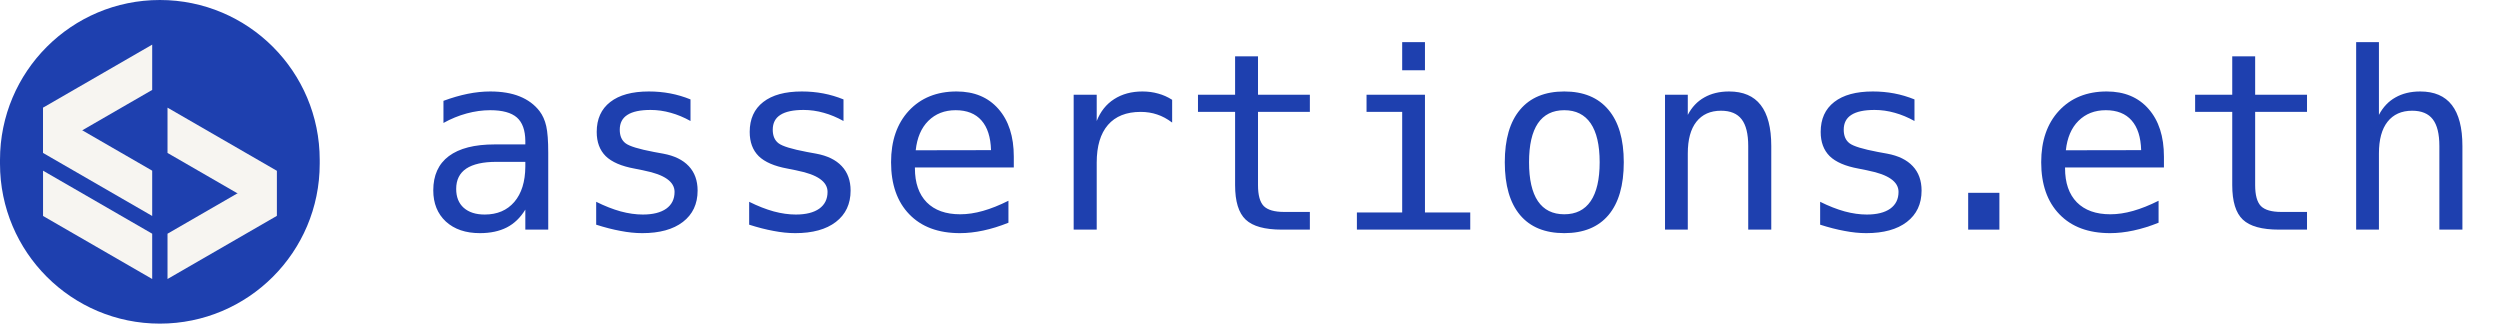
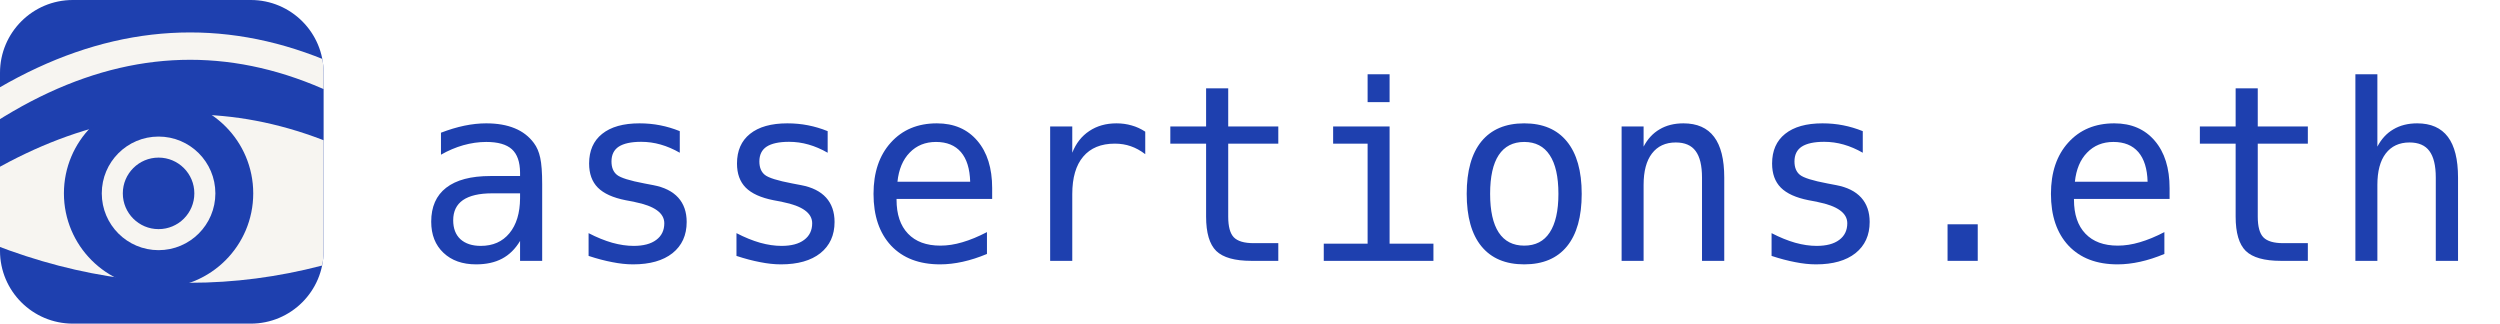
<svg xmlns="http://www.w3.org/2000/svg" viewBox="36.54 19.17 300.27 38.87">
  <defs>
    <style>
-       .bg { fill: #1e40af; }
-       .fg { fill: #f7f5f1; }
-       .wm { fill: #1e40af; font-family: 'JetBrains Mono', JetBrainsMono-Regular, monospace; font-size: 29.634px; }
+       .wm { fill: #1e40af; font-family: 'JetBrains Mono', JetBrainsMono-Regular, monospace; font-size: 29.5px; }
    </style>
  </defs>
-   <rect class="bg" x="36.54" y="19.17" width="38.4" height="38.87" rx="19.2" ry="19.2" />
-   <polygon class="fg" points="41.71,32.1 54.82,39.67 54.82,45.11 41.71,37.54" />
-   <polygon class="fg" points="41.71,37.54 54.82,29.97 54.82,24.53 41.71,32.1" />
-   <polygon class="fg" points="69.77,45.11 56.66,37.54 56.66,32.1 69.77,39.67" />
-   <polygon class="fg" points="69.77,39.67 56.66,47.24 56.66,52.68 69.77,45.11" />
-   <polygon class="fg" points="41.71,39.67 54.82,47.24 54.82,52.68 41.71,45.11" />
-   <text class="wm" transform="translate(86.6 46.75) scale(1.03 1)">
+   <svg x="36.54" y="19.17" width="38.87" height="38.87" viewBox="0 0 40 40">
+     <clipPath id="eye-clip">
+       <rect width="40" height="40" rx="9" />
+     </clipPath>
+     <rect width="40" height="40" rx="9" fill="#1e40af" />
+     <g clip-path="url(#eye-clip)">
+       <g transform="translate(23.5 26.5) scale(1.3)">
+         <path d="M-28 -3 Q0 -29 28 -3" fill="none" stroke="#f7f5f1" stroke-width="2.6" stroke-linecap="round" />
+         <path d="M-25 0 Q0 -19 25 0 Q0 13 -25 0 Z" fill="#f7f5f1" />
+         <circle cx="-3" cy="-2" r="9" fill="#1e40af" />
+         <circle cx="-3" cy="-2" r="4.4" fill="none" stroke="#f7f5f1" stroke-width="2" />
+       </g>
+     </g>
+   </svg>
+   <text class="wm" transform="translate(86.41 50.5)">
    <tspan x="0" y="0">assertions</tspan>
-     <tspan x="173.83" y="0">.</tspan>
-     <tspan x="187.64" y="0">eth</tspan>
+     <tspan x="177" y="0">.</tspan>
+     <tspan x="194.7" y="0">eth</tspan>
  </text>
</svg>
